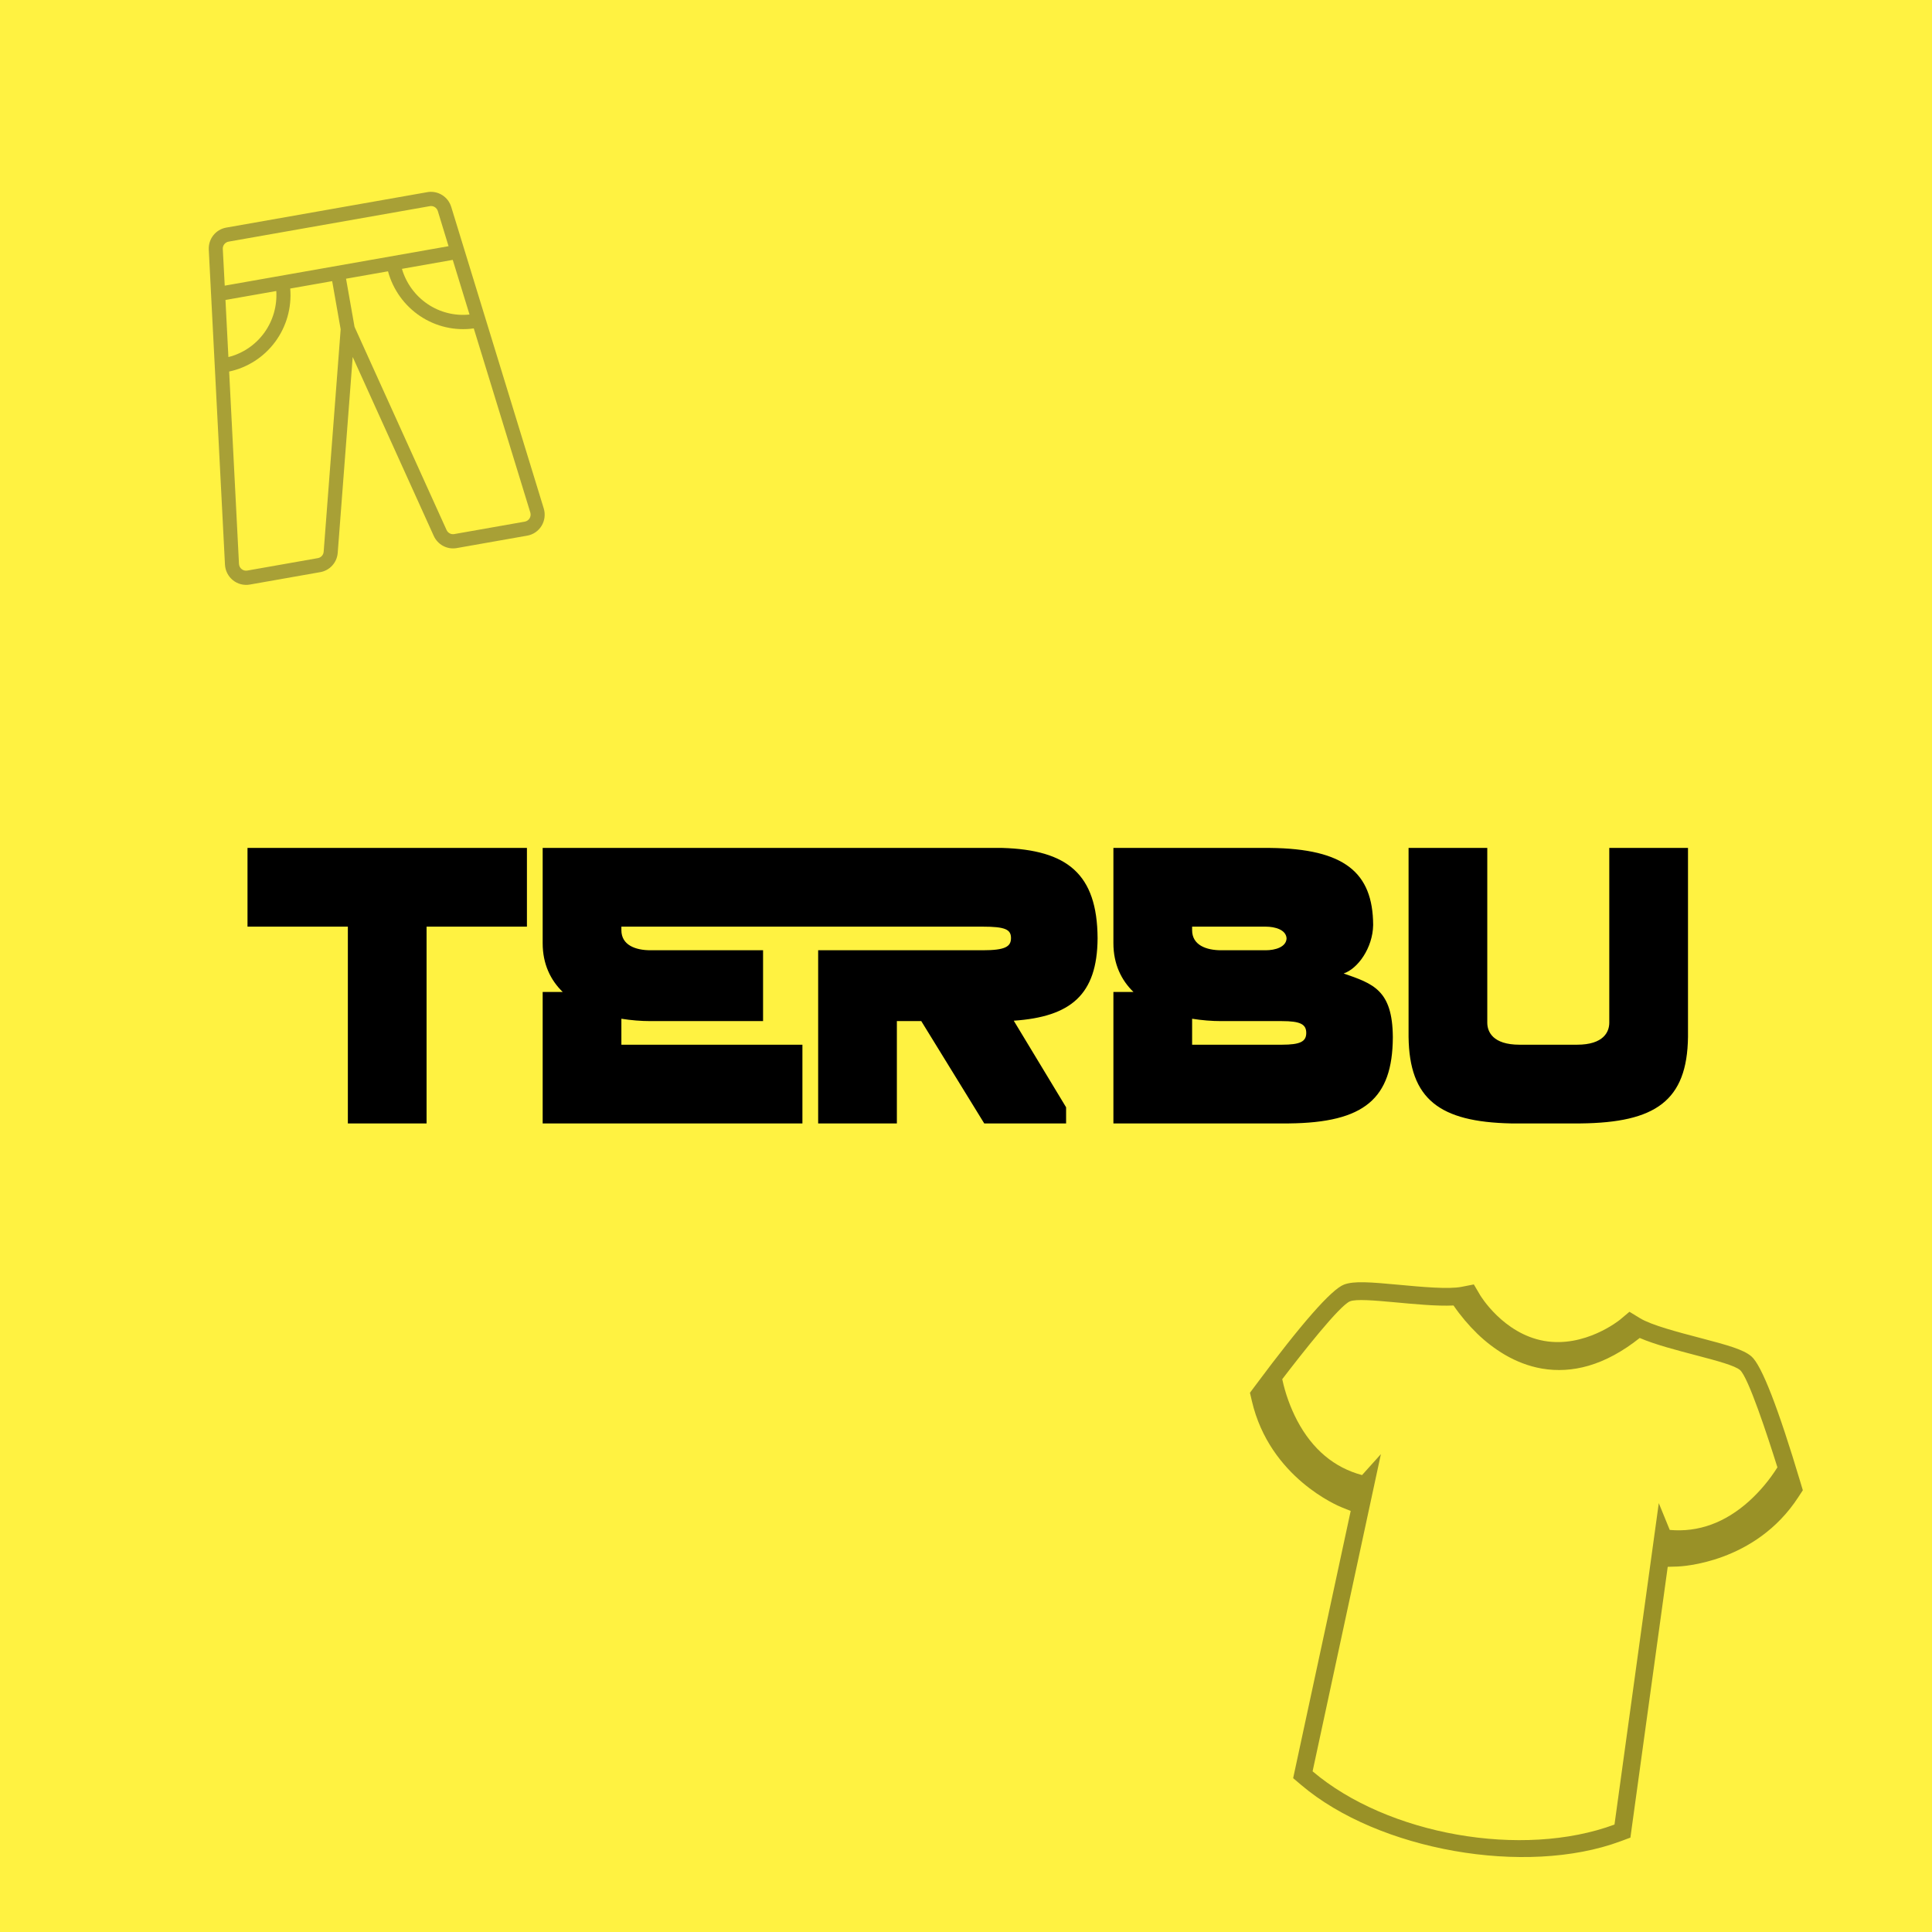
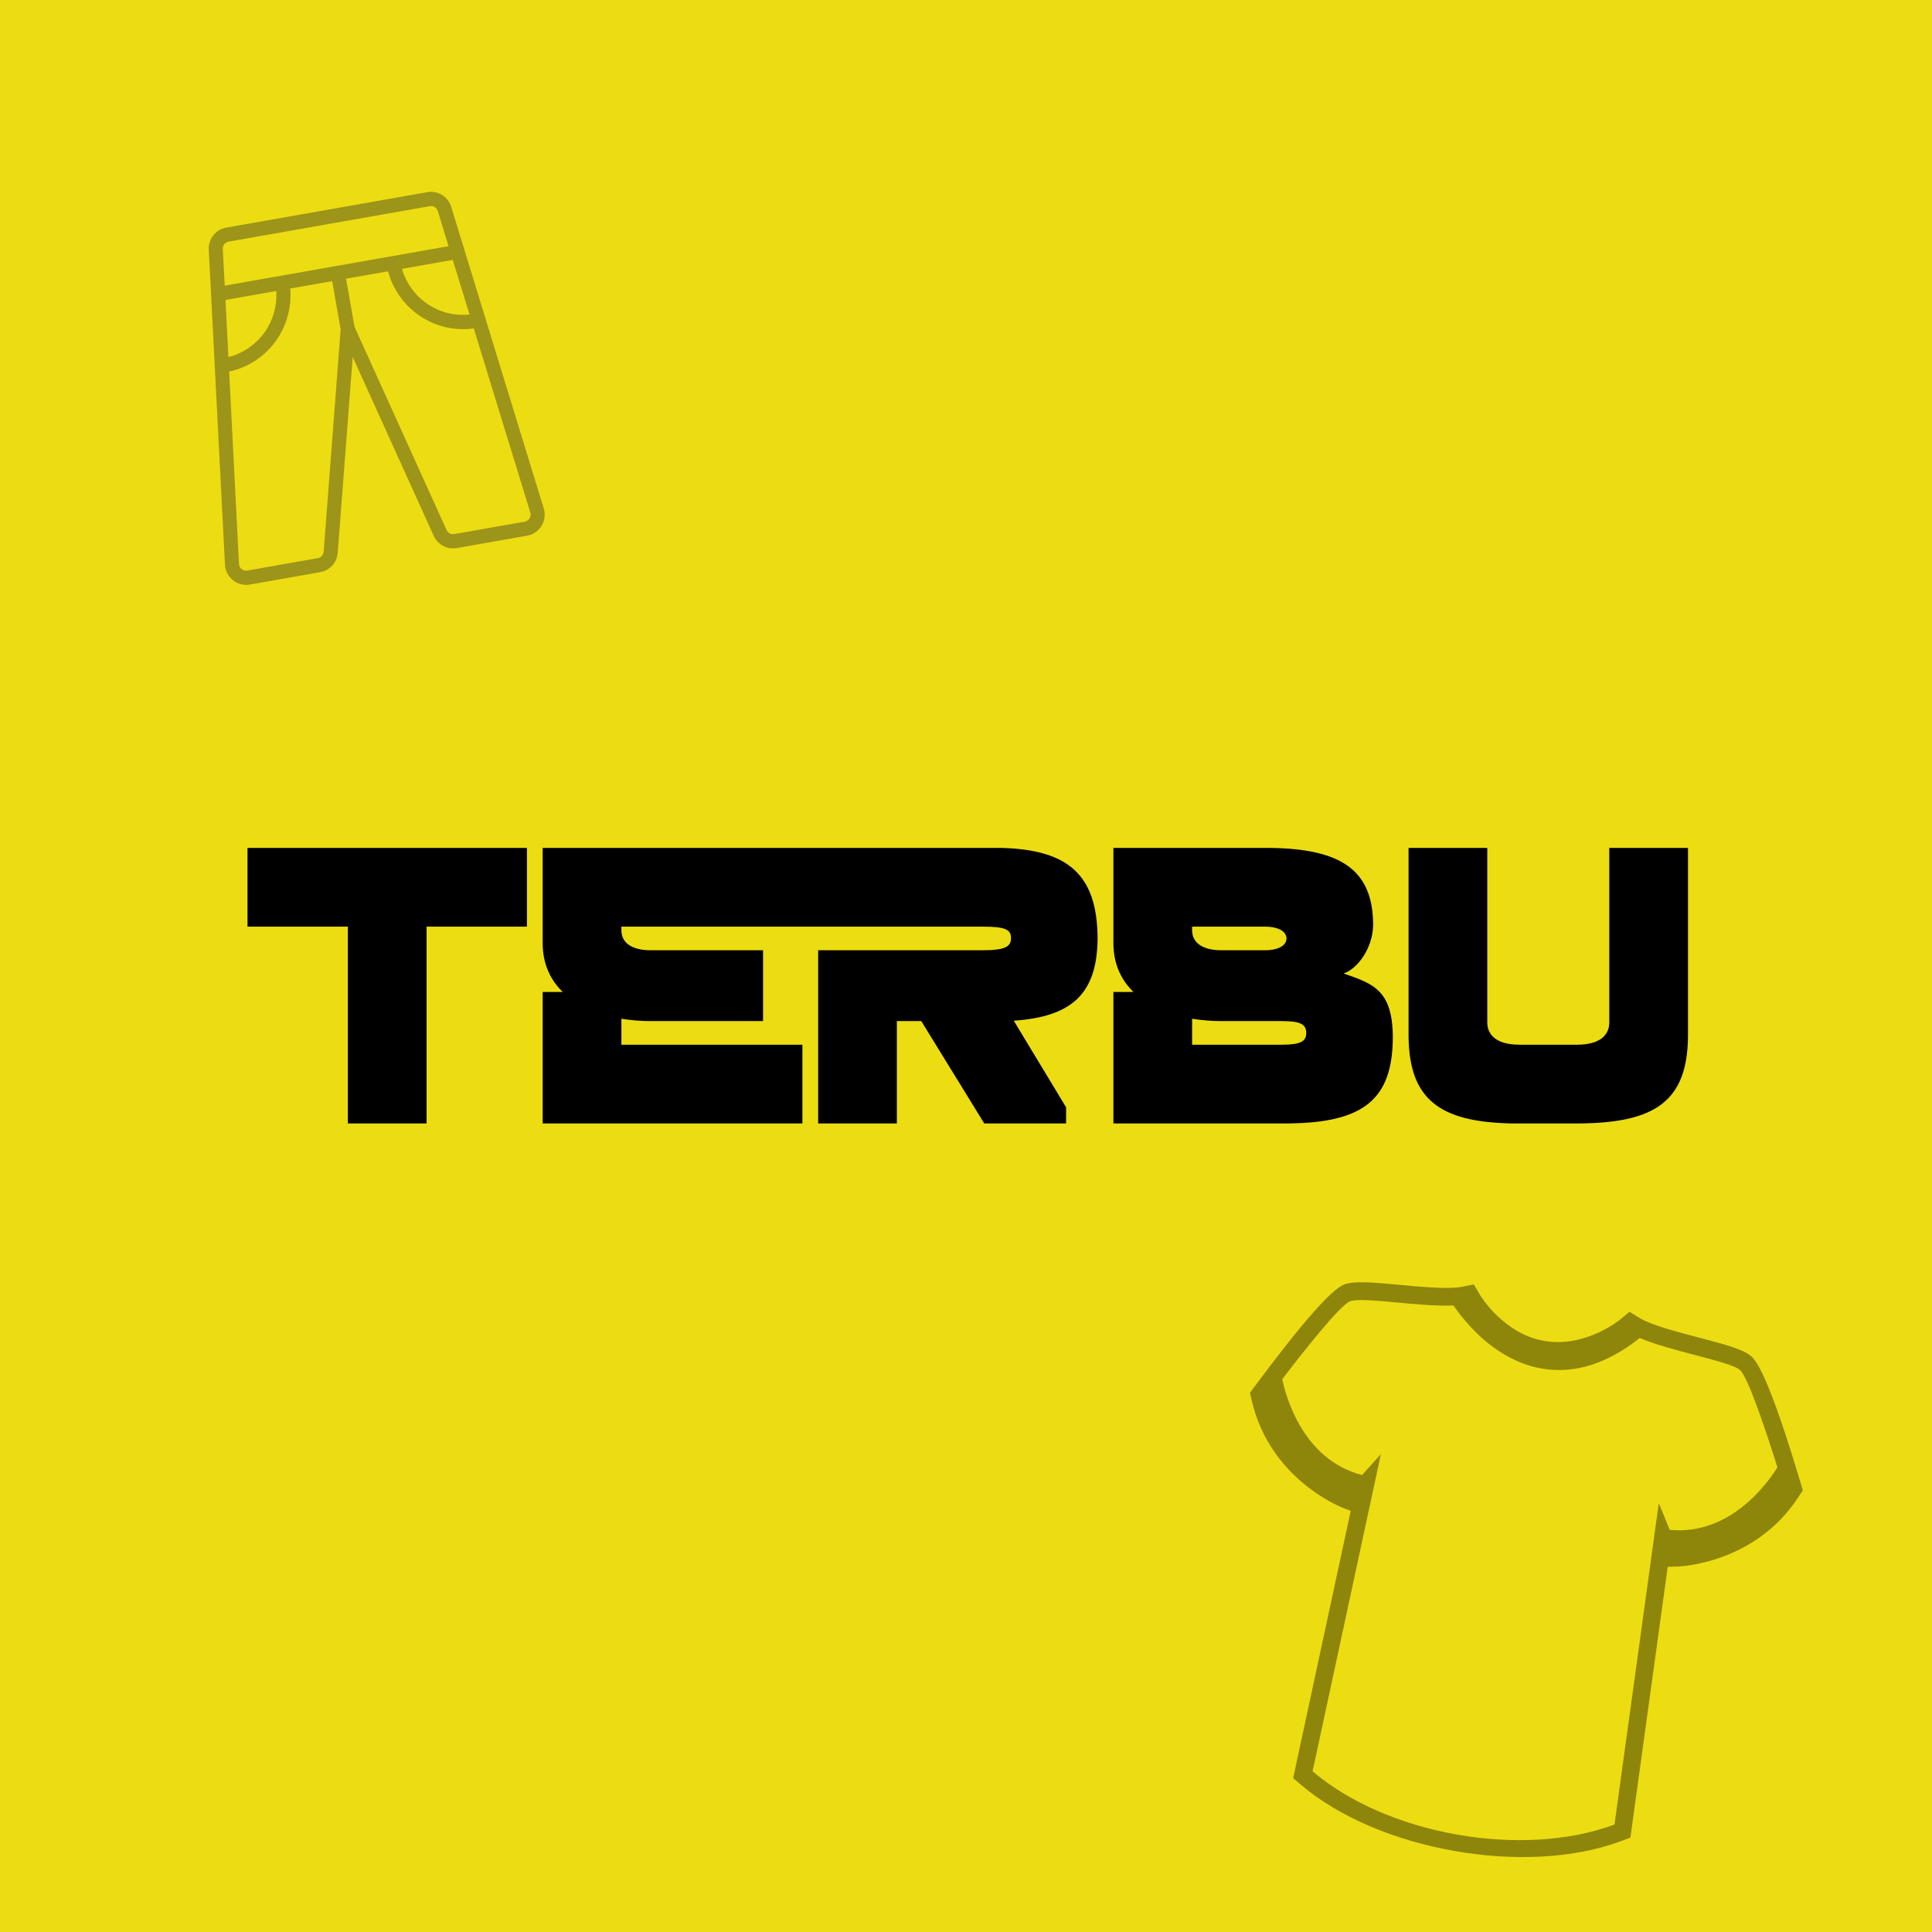
<svg xmlns="http://www.w3.org/2000/svg" width="270" height="270" viewBox="0 0 270 270" fill="none">
-   <rect width="270" height="270" fill="#FFF241" />
+   <rect width="270" height="270" fill="#ECDD12" />
  <path d="M75.987 71.047L63.061 28.916C62.848 28.221 62.391 27.628 61.776 27.248C61.161 26.869 60.43 26.728 59.721 26.853L31.609 31.81C30.9 31.935 30.261 32.317 29.813 32.884C29.365 33.452 29.139 34.165 29.176 34.891L31.439 78.902C31.46 79.325 31.571 79.738 31.763 80.114C31.954 80.491 32.223 80.822 32.551 81.086C32.879 81.35 33.259 81.541 33.665 81.646C34.071 81.751 34.495 81.767 34.907 81.695L44.768 79.956C45.416 79.842 46.007 79.513 46.447 79.021C46.887 78.53 47.152 77.903 47.198 77.241L49.29 49.888L60.61 74.876C60.88 75.482 61.343 75.981 61.925 76.292C62.507 76.604 63.174 76.711 63.822 76.596L73.683 74.857C74.096 74.785 74.488 74.624 74.834 74.387C75.179 74.149 75.471 73.84 75.689 73.48C75.907 73.119 76.046 72.716 76.097 72.297C76.149 71.877 76.112 71.451 75.987 71.047ZM65.616 43.956C63.554 44.173 61.479 43.653 59.754 42.487C58.028 41.32 56.76 39.581 56.171 37.572L63.272 36.32L65.616 43.956ZM31.954 33.768L60.066 28.811C60.303 28.767 60.549 28.813 60.755 28.939C60.962 29.066 61.115 29.264 61.187 29.497L62.685 34.405L31.407 39.92L31.136 34.795C31.123 34.552 31.2 34.313 31.351 34.124C31.502 33.935 31.716 33.808 31.954 33.768ZM31.51 41.921L38.611 40.669C38.744 42.758 38.148 44.825 36.925 46.512C35.703 48.198 33.931 49.396 31.919 49.898L31.51 41.921ZM45.234 77.098C45.217 77.318 45.129 77.526 44.982 77.689C44.835 77.852 44.639 77.96 44.423 77.998L34.562 79.737C34.424 79.762 34.282 79.758 34.146 79.723C34.01 79.689 33.882 79.626 33.772 79.537C33.662 79.449 33.571 79.338 33.507 79.212C33.443 79.086 33.406 78.948 33.398 78.806L32.024 51.923C34.605 51.374 36.896 49.894 38.468 47.758C40.039 45.623 40.783 42.98 40.559 40.325L46.422 39.291L47.608 46.019L45.234 77.098ZM74.007 72.441C73.934 72.561 73.837 72.664 73.721 72.743C73.606 72.822 73.475 72.875 73.338 72.9L63.477 74.638C63.259 74.677 63.035 74.64 62.84 74.535C62.645 74.429 62.491 74.26 62.402 74.056L49.547 45.677L48.36 38.95L54.223 37.916C54.921 40.487 56.524 42.717 58.731 44.185C60.937 45.654 63.597 46.263 66.21 45.895L74.113 71.627C74.154 71.763 74.165 71.906 74.147 72.046C74.129 72.186 74.081 72.321 74.007 72.441Z" fill="#272727" fill-opacity="0.4" />
-   <rect width="41" height="39" transform="translate(34 118)" fill="#FFF241" />
+   <rect width="41" height="39" transform="translate(34 118)" fill="#ECDD12" />
  <path d="M251.612 207.143C248.49 196.702 246.186 190.785 244.763 189.558C243.636 188.592 241.498 188 237.499 186.951C234.505 186.167 230.781 185.19 229.205 184.229L227.718 183.322L226.381 184.444C226.28 184.526 221.474 188.394 215.796 187.393C210.082 186.386 206.884 181.054 206.852 180.999L205.971 179.501L204.275 179.834C202.464 180.2 198.633 179.843 195.553 179.555C191.435 179.173 189.222 178.998 187.836 179.519C186.074 180.186 181.885 184.958 175.382 193.702L174.683 194.641L174.949 195.783C177.438 206.516 187.072 210.479 187.482 210.643L188.762 211.154L181.037 247.026L180.72 248.5L181.855 249.463C192.628 258.614 213.202 262.242 226.456 257.328L227.852 256.81L228.057 255.317L233.067 218.966L234.445 218.924C234.886 218.91 245.294 218.481 251.305 209.247L251.949 208.265L251.612 207.143ZM244.466 209.764C241.089 212.81 237.357 214.166 233.35 213.81L231.818 210.064L225.627 254.984C212.757 259.756 193.899 256.432 183.437 247.545L192.982 203.216L190.349 206.144C186.465 205.108 183.419 202.554 181.29 198.542C180.334 196.713 179.629 194.762 179.196 192.744L179.088 192.884C181.896 189.211 187.241 182.401 188.679 181.856C190.43 181.196 198.496 182.674 203.133 182.445C204.113 183.873 205.233 185.2 206.475 186.407C207.625 187.521 208.902 188.497 210.279 189.315C211.946 190.291 213.678 190.942 215.44 191.253L215.491 191.262C217.624 191.627 219.805 191.498 221.976 190.872C224.372 190.181 226.782 188.87 229.154 186.983C233.373 188.827 241.723 190.223 243.168 191.464C244.328 192.465 247.009 200.642 248.397 205.065C247.304 206.802 245.982 208.382 244.466 209.764Z" fill="black" fill-opacity="0.4" />
  <path d="M48.614 157V129.5H34.589V118.5H73.639V129.5H59.614V157H48.614ZM78.644 138.63C76.939 136.98 75.839 134.725 75.839 131.81V118.5H140.079C149.154 118.775 153.334 122.13 153.389 131.095V131.15C153.334 139.015 149.649 142.095 141.674 142.645L148.989 154.745V157H137.549L128.749 142.7H125.339V157H114.339V132.8H137.329C140.464 132.8 141.289 132.305 141.289 131.095C141.289 129.885 140.464 129.5 137.329 129.5H86.839V129.995C86.839 132.085 88.819 132.8 90.909 132.8H106.639V142.7H90.909C89.589 142.7 88.214 142.59 86.839 142.37V146H112.139V157H75.839V138.63H78.644ZM158.405 138.63C156.7 136.98 155.6 134.725 155.6 131.81V118.5H177.49C187.94 118.61 191.845 121.965 191.9 129.225V129.28C191.845 132.47 189.755 135.385 187.775 136.045C191.9 137.475 194.595 138.355 194.65 144.9V145.01C194.595 153.535 190.69 156.89 180.13 157H155.6V138.63H158.405ZM179.14 146C181.725 146 182.55 145.56 182.55 144.35C182.55 143.14 181.725 142.7 179.14 142.7H170.67C169.35 142.7 167.975 142.59 166.6 142.37V146H179.14ZM166.6 129.995C166.6 132.085 168.58 132.8 170.67 132.8H176.885C178.205 132.8 179.745 132.36 179.8 131.15C179.745 129.94 178.205 129.5 176.885 129.5H166.6V129.995ZM196.85 118.5H207.85V142.92C207.85 144.185 208.62 146 212.36 146H220.39C224.13 146 224.9 144.185 224.9 142.92V118.5H235.9V144.9C235.79 153.865 231.335 156.89 220.885 157H211.15C201.195 156.78 196.96 153.645 196.85 144.9V118.5Z" fill="black" />
</svg>
